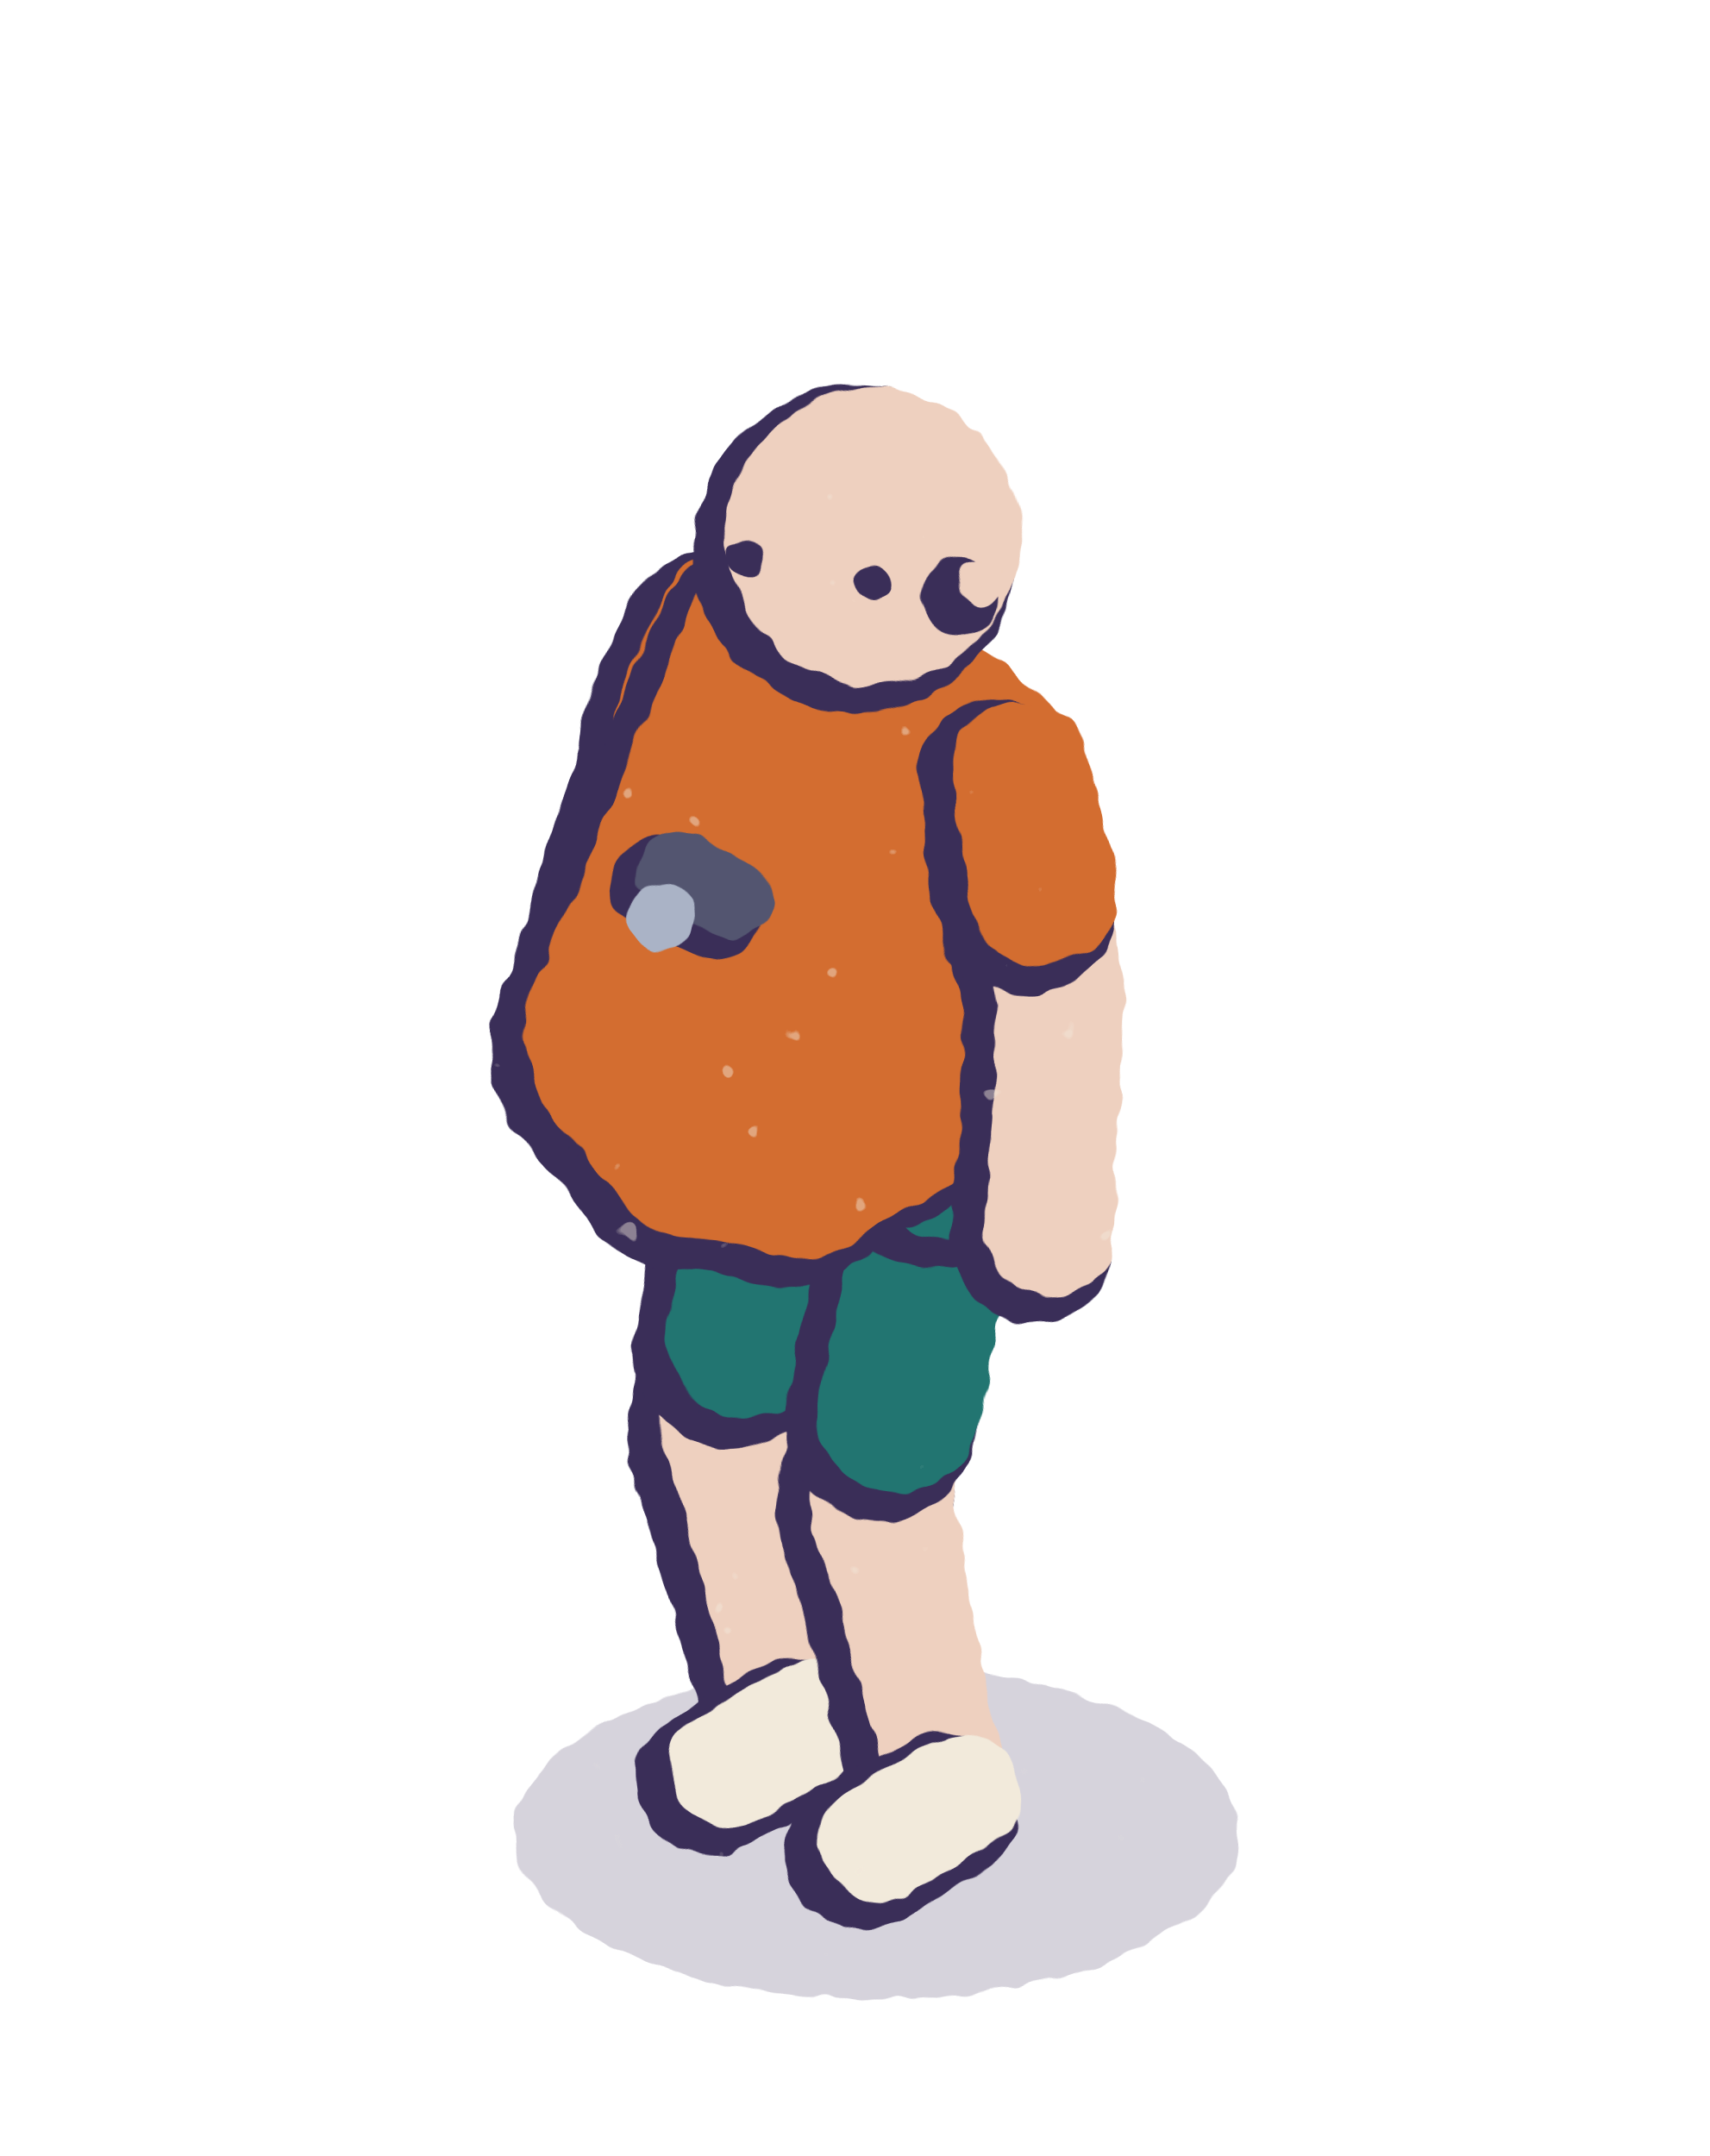
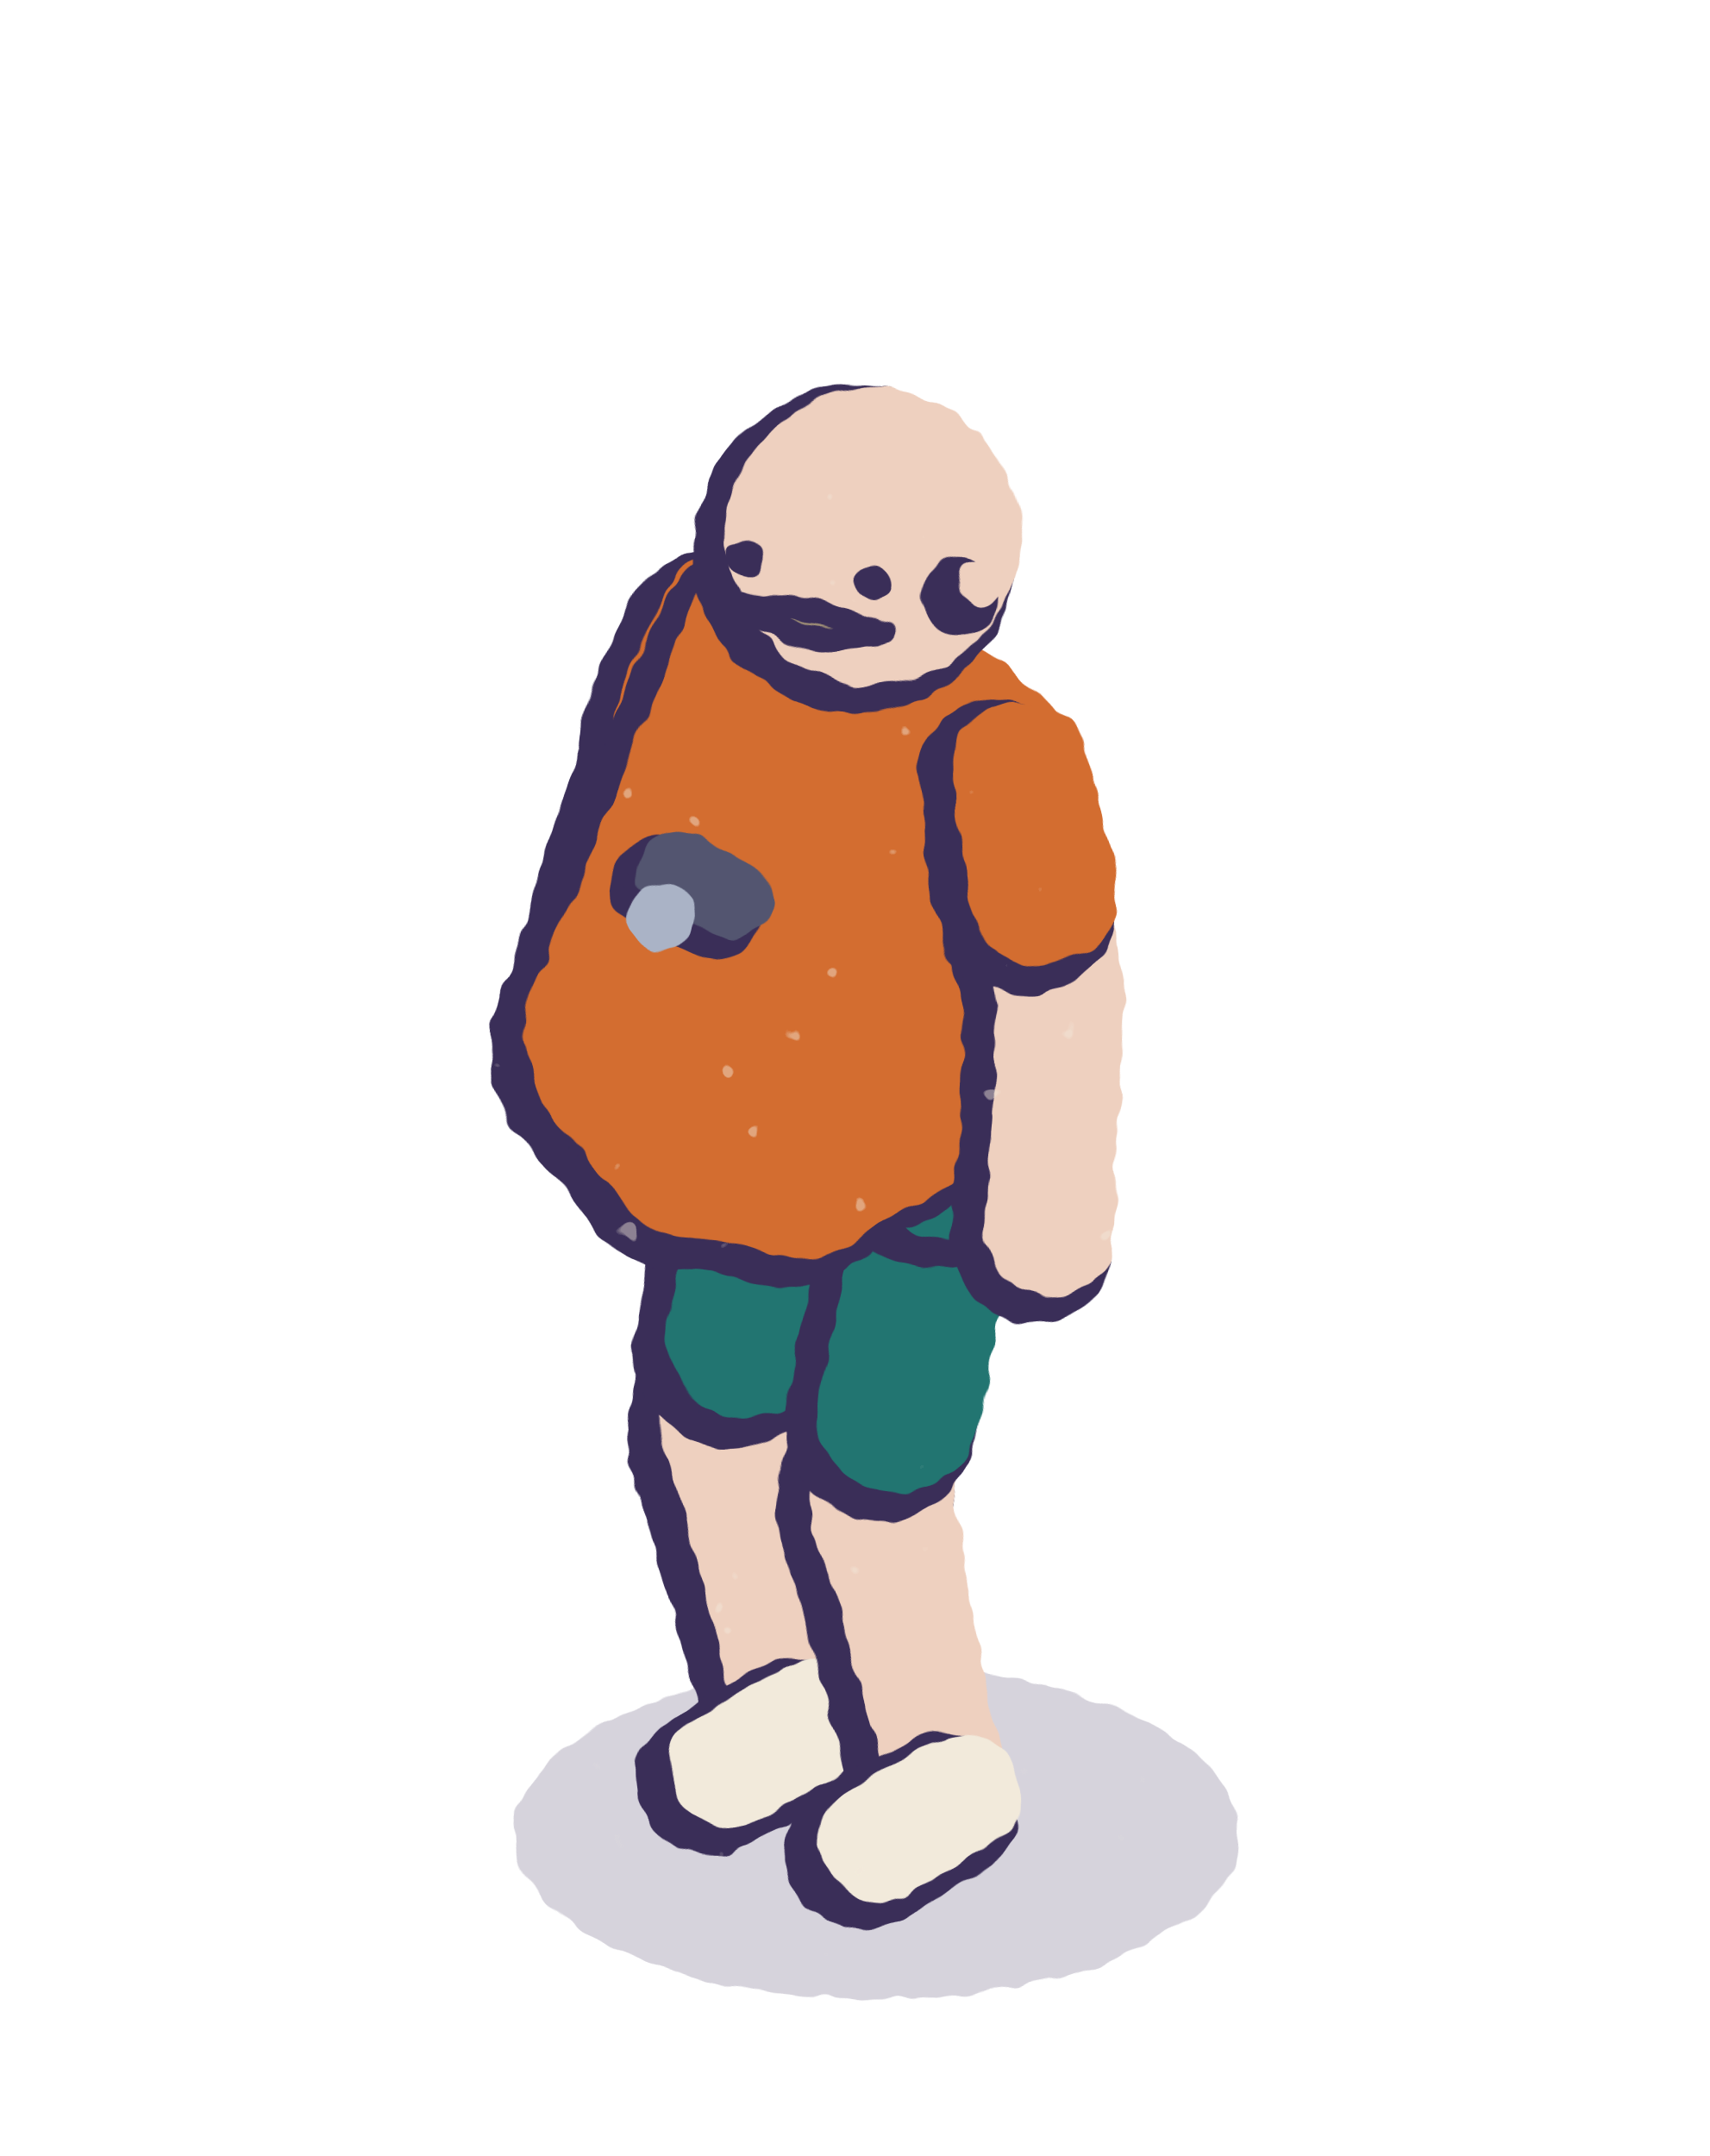
<svg xmlns="http://www.w3.org/2000/svg" width="46" height="58" viewBox="0 0 46 58" data-anchor-x="23" data-anchor-y="49" data-walk-cycle-length="28.91" data-description="Round bald man with a walrus moustache, loud orange shirt and shorts">
  <defs>
    <filter id="texture" x="-4%" y="-4%" width="108%" height="108%" color-interpolation-filters="sRGB">
      <feTurbulence type="fractalNoise" baseFrequency="1.1" numOctaves="2" seed="11" result="grain" />
      <feDisplacementMap in="SourceGraphic" in2="grain" scale="0.35" xChannelSelector="R" yChannelSelector="G" result="rough" />
      <feColorMatrix in="grain" type="matrix" values="0 0 0 0 0.949  0 0 0 0 0.918  0 0 0 0 0.859  0 0 0 -30 6.0" result="specks" />
      <feComponentTransfer in="specks" result="faintSpecks">
        <feFuncA type="linear" slope="0.45" />
      </feComponentTransfer>
      <feComposite in="faintSpecks" in2="rough" operator="in" result="specksOnInk" />
      <feMerge>
        <feMergeNode in="rough" />
        <feMergeNode in="specksOnInk" />
      </feMerge>
    </filter>
  </defs>
  <g filter="url(#texture)">
    <g transform="translate(23 49)">
      <ellipse cx="0.6" cy="0.3" rx="9.76" ry="4.49" fill="#3a2e58" fill-opacity="0.208" />
      <path d="M-7.45 -27.27C-7.37 -27.9 -6.85 -29.05 -6.55 -29.94C-6.25 -30.83 -5.93 -32 -5.65 -32.6C-5.37 -33.2 -5.2 -33.35 -4.86 -33.54C-4.53 -33.73 -4.03 -33.81 -3.66 -33.74C-3.28 -33.68 -2.84 -33.42 -2.59 -33.12C-2.35 -32.82 -2.08 -32.6 -2.18 -31.96C-2.27 -31.32 -2.84 -30.19 -3.16 -29.3C-3.49 -28.42 -3.86 -27.25 -4.15 -26.67C-4.44 -26.08 -4.59 -25.96 -4.9 -25.78C-5.22 -25.6 -5.69 -25.52 -6.05 -25.59C-6.41 -25.65 -6.83 -25.89 -7.07 -26.17C-7.3 -26.46 -7.54 -26.65 -7.45 -27.27Z" fill="#3a2e58" stroke="#3a2e58" stroke-width="0.825" stroke-linejoin="round" />
      <path d="M-9.19 -21.62C-9.11 -22.32 -8.59 -23.69 -8.28 -24.72C-7.98 -25.76 -7.64 -27.16 -7.36 -27.83C-7.08 -28.5 -6.93 -28.54 -6.61 -28.73C-6.29 -28.91 -5.82 -29 -5.46 -28.94C-5.1 -28.88 -4.69 -28.64 -4.45 -28.36C-4.21 -28.09 -3.97 -27.98 -4.05 -27.28C-4.13 -26.58 -4.63 -25.21 -4.93 -24.17C-5.22 -23.14 -5.54 -21.73 -5.81 -21.06C-6.09 -20.38 -6.26 -20.33 -6.58 -20.14C-6.9 -19.96 -7.38 -19.87 -7.75 -19.93C-8.12 -20 -8.54 -20.25 -8.78 -20.53C-9.02 -20.81 -9.27 -20.92 -9.19 -21.62Z" fill="#3a2e58" stroke="#3a2e58" stroke-width="0.825" stroke-linejoin="round" />
      <path d="M-7.45 -27.27C-7.37 -27.9 -6.85 -29.05 -6.55 -29.94C-6.25 -30.83 -5.93 -32 -5.65 -32.6C-5.37 -33.2 -5.2 -33.35 -4.86 -33.54C-4.53 -33.73 -4.03 -33.81 -3.66 -33.74C-3.28 -33.68 -2.84 -33.42 -2.59 -33.12C-2.35 -32.82 -2.08 -32.6 -2.18 -31.96C-2.27 -31.32 -2.84 -30.19 -3.16 -29.3C-3.49 -28.42 -3.86 -27.25 -4.15 -26.67C-4.44 -26.08 -4.59 -25.96 -4.9 -25.78C-5.22 -25.6 -5.69 -25.52 -6.05 -25.59C-6.41 -25.65 -6.83 -25.89 -7.07 -26.17C-7.3 -26.46 -7.54 -26.65 -7.45 -27.27Z" fill="#eed0bf" transform="translate(0.5 -0.35)" />
      <path d="M-9.19 -21.62C-9.11 -22.32 -8.59 -23.69 -8.28 -24.72C-7.98 -25.76 -7.64 -27.16 -7.36 -27.83C-7.08 -28.5 -6.93 -28.54 -6.61 -28.73C-6.29 -28.91 -5.82 -29 -5.46 -28.94C-5.1 -28.88 -4.69 -28.64 -4.45 -28.36C-4.21 -28.09 -3.97 -27.98 -4.05 -27.28C-4.13 -26.58 -4.63 -25.21 -4.93 -24.17C-5.22 -23.14 -5.54 -21.73 -5.81 -21.06C-6.09 -20.38 -6.26 -20.33 -6.58 -20.14C-6.9 -19.96 -7.38 -19.87 -7.75 -19.93C-8.12 -20 -8.54 -20.25 -8.78 -20.53C-9.02 -20.81 -9.27 -20.92 -9.19 -21.62Z" fill="#eed0bf" transform="translate(0.5 -0.35)" />
      <path d="M-6.95 -29.38C-6.81 -30.13 -6.02 -31.89 -5.67 -32.58C-5.33 -33.27 -5.21 -33.33 -4.88 -33.52C-4.54 -33.71 -4.04 -33.8 -3.66 -33.74C-3.28 -33.67 -2.85 -33.42 -2.6 -33.12C-2.35 -32.83 -2.09 -32.7 -2.18 -31.97C-2.26 -31.23 -2.79 -29.42 -3.09 -28.7C-3.38 -27.98 -3.59 -27.87 -3.96 -27.66C-4.33 -27.44 -4.88 -27.35 -5.3 -27.42C-5.72 -27.49 -6.21 -27.77 -6.48 -28.1C-6.76 -28.42 -7.09 -28.63 -6.95 -29.38Z" fill="#3a2e58" stroke="#3a2e58" stroke-width="0.825" stroke-linejoin="round" />
      <path d="M-6.95 -29.38C-6.81 -30.13 -6.02 -31.89 -5.67 -32.58C-5.33 -33.27 -5.21 -33.33 -4.88 -33.52C-4.54 -33.71 -4.04 -33.8 -3.66 -33.74C-3.28 -33.67 -2.85 -33.42 -2.6 -33.12C-2.35 -32.83 -2.09 -32.7 -2.18 -31.97C-2.26 -31.23 -2.79 -29.42 -3.09 -28.7C-3.38 -27.98 -3.59 -27.87 -3.96 -27.66C-4.33 -27.44 -4.88 -27.35 -5.3 -27.42C-5.72 -27.49 -6.21 -27.77 -6.48 -28.1C-6.76 -28.42 -7.09 -28.63 -6.95 -29.38Z" fill="#d36d30" transform="translate(0.5 -0.35)" />
      <path d="M-5.74 -10.31C-5.72 -11.08 -5.37 -12.59 -5.18 -13.73C-5 -14.87 -4.81 -16.01 -4.63 -17.15C-4.44 -18.3 -4.33 -19.82 -4.07 -20.58C-3.82 -21.34 -3.52 -21.48 -3.12 -21.71C-2.72 -21.95 -2.11 -22.05 -1.66 -21.97C-1.2 -21.89 -0.67 -21.58 -0.37 -21.23C-0.07 -20.87 0.18 -20.63 0.14 -19.83C0.1 -19.03 -0.35 -17.56 -0.6 -16.42C-0.84 -15.29 -1.09 -14.15 -1.33 -13.02C-1.58 -11.89 -1.81 -10.36 -2.07 -9.62C-2.33 -8.89 -2.54 -8.84 -2.89 -8.64C-3.24 -8.43 -3.76 -8.34 -4.16 -8.41C-4.56 -8.48 -5.01 -8.74 -5.28 -9.06C-5.54 -9.37 -5.75 -9.53 -5.74 -10.31Z" fill="#3a2e58" stroke="#3a2e58" stroke-width="0.825" stroke-linejoin="round" />
      <path d="M-5.72 -10.28C-5.77 -10.94 -5.54 -11.18 -5.28 -11.49C-5.02 -11.8 -4.56 -12.06 -4.17 -12.13C-3.77 -12.2 -3.24 -12.11 -2.89 -11.91C-2.54 -11.71 -2.29 -11.55 -2.06 -10.92C-1.83 -10.29 -1.7 -9.07 -1.52 -8.14C-1.35 -7.21 -1.17 -6.28 -0.99 -5.35C-0.81 -4.43 -0.49 -3.2 -0.46 -2.56C-0.44 -1.93 -0.61 -1.82 -0.83 -1.57C-1.04 -1.31 -1.42 -1.09 -1.75 -1.04C-2.08 -0.98 -2.51 -1.05 -2.8 -1.22C-3.09 -1.38 -3.25 -1.44 -3.49 -2.03C-3.73 -2.62 -4 -3.86 -4.25 -4.78C-4.5 -5.69 -4.75 -6.61 -4.99 -7.53C-5.24 -8.45 -5.67 -9.62 -5.72 -10.28Z" fill="#3a2e58" stroke="#3a2e58" stroke-width="0.825" stroke-linejoin="round" />
      <path d="M-5.74 -10.31C-5.72 -11.08 -5.37 -12.59 -5.18 -13.73C-5 -14.87 -4.81 -16.01 -4.63 -17.15C-4.44 -18.3 -4.33 -19.82 -4.07 -20.58C-3.82 -21.34 -3.52 -21.48 -3.12 -21.71C-2.72 -21.95 -2.11 -22.05 -1.66 -21.97C-1.2 -21.89 -0.67 -21.58 -0.37 -21.23C-0.07 -20.87 0.18 -20.63 0.14 -19.83C0.1 -19.03 -0.35 -17.56 -0.6 -16.42C-0.84 -15.29 -1.09 -14.15 -1.33 -13.02C-1.58 -11.89 -1.81 -10.36 -2.07 -9.62C-2.33 -8.89 -2.54 -8.84 -2.89 -8.64C-3.24 -8.43 -3.76 -8.34 -4.16 -8.41C-4.56 -8.48 -5.01 -8.74 -5.28 -9.06C-5.54 -9.37 -5.75 -9.53 -5.74 -10.31Z" fill="#eed0bf" transform="translate(0.5 -0.35)" />
      <path d="M-5.72 -10.28C-5.77 -10.94 -5.54 -11.18 -5.28 -11.49C-5.02 -11.8 -4.56 -12.06 -4.17 -12.13C-3.77 -12.2 -3.24 -12.11 -2.89 -11.91C-2.54 -11.71 -2.29 -11.55 -2.06 -10.92C-1.83 -10.29 -1.7 -9.07 -1.52 -8.14C-1.35 -7.21 -1.17 -6.28 -0.99 -5.35C-0.81 -4.43 -0.49 -3.2 -0.46 -2.56C-0.44 -1.93 -0.61 -1.82 -0.83 -1.57C-1.04 -1.31 -1.42 -1.09 -1.75 -1.04C-2.08 -0.98 -2.51 -1.05 -2.8 -1.22C-3.09 -1.38 -3.25 -1.44 -3.49 -2.03C-3.73 -2.62 -4 -3.86 -4.25 -4.78C-4.5 -5.69 -4.75 -6.61 -4.99 -7.53C-5.24 -8.45 -5.67 -9.62 -5.72 -10.28Z" fill="#eed0bf" transform="translate(0.5 -0.35)" />
      <path d="M-5.54 -12.66C-5.54 -13.33 -5.22 -14.42 -5.06 -15.3C-4.9 -16.18 -4.74 -17.06 -4.57 -17.94C-4.41 -18.82 -4.32 -19.95 -4.07 -20.57C-3.83 -21.2 -3.52 -21.48 -3.11 -21.71C-2.71 -21.94 -2.1 -22.05 -1.64 -21.97C-1.18 -21.89 -0.65 -21.58 -0.35 -21.22C-0.05 -20.87 0.16 -20.5 0.16 -19.83C0.16 -19.15 -0.17 -18.07 -0.34 -17.19C-0.5 -16.31 -0.67 -15.43 -0.84 -14.55C-1.01 -13.67 -1.1 -12.54 -1.34 -11.91C-1.58 -11.28 -1.89 -11 -2.3 -10.77C-2.7 -10.53 -3.3 -10.43 -3.76 -10.51C-4.22 -10.59 -4.75 -10.9 -5.05 -11.26C-5.35 -11.62 -5.54 -11.98 -5.54 -12.66Z" fill="#3a2e58" stroke="#3a2e58" stroke-width="0.825" stroke-linejoin="round" />
      <path d="M-5.54 -12.66C-5.54 -13.33 -5.22 -14.42 -5.06 -15.3C-4.9 -16.18 -4.74 -17.06 -4.57 -17.94C-4.41 -18.82 -4.32 -19.95 -4.07 -20.57C-3.83 -21.2 -3.52 -21.48 -3.11 -21.71C-2.71 -21.94 -2.1 -22.05 -1.64 -21.97C-1.18 -21.89 -0.65 -21.58 -0.35 -21.22C-0.05 -20.87 0.16 -20.5 0.16 -19.83C0.16 -19.15 -0.17 -18.07 -0.34 -17.19C-0.5 -16.31 -0.67 -15.43 -0.84 -14.55C-1.01 -13.67 -1.1 -12.54 -1.34 -11.91C-1.58 -11.28 -1.89 -11 -2.3 -10.77C-2.7 -10.53 -3.3 -10.43 -3.76 -10.51C-4.22 -10.59 -4.75 -10.9 -5.05 -11.26C-5.35 -11.62 -5.54 -11.98 -5.54 -12.66Z" fill="#227571" transform="translate(0.5 -0.35)" />
      <path d="M-5.48 -1.13C-5.48 -1.47 -5.6 -1.71 -5.1 -2.16C-4.6 -2.6 -3.08 -3.47 -2.46 -3.78C-1.83 -4.08 -1.71 -4.02 -1.37 -3.96C-1.03 -3.9 -0.64 -3.68 -0.42 -3.41C-0.2 -3.15 -0.04 -2.73 -0.04 -2.38C-0.05 -2.04 0.08 -1.79 -0.42 -1.35C-0.92 -0.91 -2.44 -0.02 -3.06 0.28C-3.68 0.58 -3.8 0.53 -4.14 0.47C-4.48 0.41 -4.87 0.19 -5.09 -0.08C-5.32 -0.35 -5.48 -0.78 -5.48 -1.13Z" fill="#3a2e58" stroke="#3a2e58" stroke-width="0.825" stroke-linejoin="round" />
      <path d="M-5.48 -1.13C-5.48 -1.47 -5.6 -1.71 -5.1 -2.16C-4.6 -2.6 -3.08 -3.47 -2.46 -3.78C-1.83 -4.08 -1.71 -4.02 -1.37 -3.96C-1.03 -3.9 -0.64 -3.68 -0.42 -3.41C-0.2 -3.15 -0.04 -2.73 -0.04 -2.38C-0.05 -2.04 0.08 -1.79 -0.42 -1.35C-0.92 -0.91 -2.44 -0.02 -3.06 0.28C-3.68 0.58 -3.8 0.53 -4.14 0.47C-4.48 0.41 -4.87 0.19 -5.09 -0.08C-5.32 -0.35 -5.48 -0.78 -5.48 -1.13Z" fill="#f2eadb" transform="translate(0.5 -0.35)" />
      <path d="M-1.7 -8.27C-1.69 -9.04 -1.34 -10.55 -1.16 -11.69C-0.97 -12.83 -0.78 -13.98 -0.59 -15.13C-0.4 -16.28 -0.27 -17.81 -0.02 -18.57C0.24 -19.33 0.54 -19.48 0.94 -19.71C1.34 -19.94 1.94 -20.05 2.4 -19.97C2.86 -19.88 3.39 -19.58 3.69 -19.22C3.99 -18.86 4.23 -18.62 4.19 -17.81C4.15 -17.01 3.69 -15.54 3.45 -14.41C3.2 -13.27 2.96 -12.14 2.71 -11.01C2.46 -9.88 2.23 -8.34 1.97 -7.61C1.71 -6.88 1.49 -6.82 1.14 -6.62C0.79 -6.41 0.27 -6.32 -0.13 -6.39C-0.53 -6.46 -0.99 -6.72 -1.25 -7.04C-1.51 -7.35 -1.72 -7.49 -1.7 -8.27Z" fill="#3a2e58" stroke="#3a2e58" stroke-width="0.825" stroke-linejoin="round" />
      <path d="M-1.7 -8.27C-1.75 -8.93 -1.52 -9.17 -1.26 -9.48C-1 -9.78 -0.54 -10.05 -0.14 -10.12C0.25 -10.18 0.78 -10.09 1.13 -9.89C1.48 -9.68 1.73 -9.52 1.96 -8.89C2.19 -8.27 2.32 -7.04 2.5 -6.11C2.68 -5.19 2.86 -4.26 3.05 -3.34C3.23 -2.41 3.55 -1.18 3.58 -0.55C3.61 0.08 3.43 0.19 3.22 0.44C3.01 0.7 2.63 0.91 2.3 0.97C1.97 1.03 1.54 0.96 1.25 0.79C0.96 0.63 0.8 0.57 0.56 -0.02C0.32 -0.61 0.05 -1.85 -0.2 -2.76C-0.46 -3.68 -0.71 -4.6 -0.96 -5.51C-1.21 -6.43 -1.65 -7.61 -1.7 -8.27Z" fill="#3a2e58" stroke="#3a2e58" stroke-width="0.825" stroke-linejoin="round" />
      <path d="M-1.7 -8.27C-1.69 -9.04 -1.34 -10.55 -1.16 -11.69C-0.97 -12.83 -0.78 -13.98 -0.59 -15.13C-0.4 -16.28 -0.27 -17.81 -0.02 -18.57C0.24 -19.33 0.54 -19.48 0.94 -19.71C1.34 -19.94 1.94 -20.05 2.4 -19.97C2.86 -19.88 3.39 -19.58 3.69 -19.22C3.99 -18.86 4.23 -18.62 4.19 -17.81C4.15 -17.01 3.69 -15.54 3.45 -14.41C3.2 -13.27 2.96 -12.14 2.71 -11.01C2.46 -9.88 2.23 -8.34 1.97 -7.61C1.71 -6.88 1.49 -6.82 1.14 -6.62C0.79 -6.41 0.27 -6.32 -0.13 -6.39C-0.53 -6.46 -0.99 -6.72 -1.25 -7.04C-1.51 -7.35 -1.72 -7.49 -1.7 -8.27Z" fill="#eed0bf" transform="translate(0.5 -0.35)" />
      <path d="M-1.7 -8.27C-1.75 -8.93 -1.52 -9.17 -1.26 -9.48C-1 -9.78 -0.54 -10.05 -0.14 -10.12C0.25 -10.18 0.78 -10.09 1.13 -9.89C1.48 -9.68 1.73 -9.52 1.96 -8.89C2.19 -8.27 2.32 -7.04 2.5 -6.11C2.68 -5.19 2.86 -4.26 3.05 -3.34C3.23 -2.41 3.55 -1.18 3.58 -0.55C3.61 0.08 3.43 0.19 3.22 0.44C3.01 0.7 2.63 0.91 2.3 0.97C1.97 1.03 1.54 0.96 1.25 0.79C0.96 0.63 0.8 0.57 0.56 -0.02C0.32 -0.61 0.05 -1.85 -0.2 -2.76C-0.46 -3.68 -0.71 -4.6 -0.96 -5.51C-1.21 -6.43 -1.65 -7.61 -1.7 -8.27Z" fill="#eed0bf" transform="translate(0.5 -0.35)" />
      <path d="M-1.51 -10.67C-1.51 -11.34 -1.18 -12.43 -1.01 -13.3C-0.85 -14.18 -0.68 -15.06 -0.52 -15.93C-0.35 -16.81 -0.26 -17.94 -0.02 -18.56C0.23 -19.19 0.54 -19.47 0.94 -19.7C1.34 -19.93 1.94 -20.04 2.4 -19.96C2.86 -19.88 3.39 -19.57 3.69 -19.21C3.99 -18.86 4.2 -18.49 4.2 -17.81C4.2 -17.14 3.87 -16.05 3.71 -15.17C3.54 -14.3 3.38 -13.42 3.21 -12.54C3.05 -11.66 2.95 -10.54 2.71 -9.91C2.47 -9.28 2.16 -9.01 1.75 -8.78C1.35 -8.55 0.74 -8.44 0.28 -8.53C-0.18 -8.61 -0.71 -8.92 -1.01 -9.28C-1.31 -9.63 -1.51 -10 -1.51 -10.67Z" fill="#3a2e58" stroke="#3a2e58" stroke-width="0.825" stroke-linejoin="round" />
      <path d="M-1.51 -10.67C-1.51 -11.34 -1.18 -12.43 -1.01 -13.3C-0.85 -14.18 -0.68 -15.06 -0.52 -15.93C-0.35 -16.81 -0.26 -17.94 -0.02 -18.56C0.23 -19.19 0.54 -19.47 0.94 -19.7C1.34 -19.93 1.94 -20.04 2.4 -19.96C2.86 -19.88 3.39 -19.57 3.69 -19.21C3.99 -18.86 4.2 -18.49 4.2 -17.81C4.2 -17.14 3.87 -16.05 3.71 -15.17C3.54 -14.3 3.38 -13.42 3.21 -12.54C3.05 -11.66 2.95 -10.54 2.71 -9.91C2.47 -9.28 2.16 -9.01 1.75 -8.78C1.35 -8.55 0.74 -8.44 0.28 -8.53C-0.18 -8.61 -0.71 -8.92 -1.01 -9.28C-1.31 -9.63 -1.51 -10 -1.51 -10.67Z" fill="#227571" transform="translate(0.5 -0.35)" />
      <path d="M-1.44 0.9C-1.44 0.56 -1.57 0.31 -1.07 -0.14C-0.57 -0.58 0.94 -1.47 1.56 -1.77C2.18 -2.08 2.3 -2.02 2.64 -1.97C2.98 -1.91 3.37 -1.68 3.59 -1.42C3.82 -1.16 3.97 -0.73 3.97 -0.39C3.97 -0.05 4.1 0.2 3.6 0.64C3.1 1.08 1.6 1.96 0.98 2.26C0.36 2.57 0.24 2.51 -0.1 2.45C-0.44 2.39 -0.83 2.16 -1.05 1.9C-1.28 1.64 -1.44 1.24 -1.44 0.9Z" fill="#3a2e58" stroke="#3a2e58" stroke-width="0.825" stroke-linejoin="round" />
      <path d="M-1.44 0.9C-1.44 0.56 -1.57 0.31 -1.07 -0.14C-0.57 -0.58 0.94 -1.47 1.56 -1.77C2.18 -2.08 2.3 -2.02 2.64 -1.97C2.98 -1.91 3.37 -1.68 3.59 -1.42C3.82 -1.16 3.97 -0.73 3.97 -0.39C3.97 -0.05 4.1 0.2 3.6 0.64C3.1 1.08 1.6 1.96 0.98 2.26C0.36 2.57 0.24 2.51 -0.1 2.45C-0.44 2.39 -0.83 2.16 -1.05 1.9C-1.28 1.64 -1.44 1.24 -1.44 0.9Z" fill="#f2eadb" transform="translate(0.5 -0.35)" />
      <path d="M-4.62 -20.13C-4.62 -20.62 -4.4 -21.23 -4.08 -21.61C-3.77 -21.99 -3.21 -22.31 -2.73 -22.4C-2.24 -22.49 -1.79 -22.37 -1.18 -22.13C-0.58 -21.89 0.21 -21.36 0.91 -20.98C1.61 -20.6 2.48 -20.26 3.01 -19.83C3.54 -19.39 3.91 -18.86 4.09 -18.36C4.27 -17.86 4.26 -17.26 4.1 -16.81C3.94 -16.35 3.53 -15.86 3.11 -15.62C2.69 -15.38 2.22 -15.21 1.58 -15.35C0.94 -15.49 0.03 -16.09 -0.74 -16.46C-1.51 -16.84 -2.51 -17.21 -3.06 -17.58C-3.62 -17.95 -3.81 -18.25 -4.07 -18.67C-4.33 -19.1 -4.61 -19.64 -4.62 -20.13Z" fill="#3a2e58" stroke="#3a2e58" stroke-width="0.825" stroke-linejoin="round" />
      <path d="M-4.62 -20.13C-4.62 -20.62 -4.4 -21.23 -4.08 -21.61C-3.77 -21.99 -3.21 -22.31 -2.73 -22.4C-2.24 -22.49 -1.79 -22.37 -1.18 -22.13C-0.58 -21.89 0.21 -21.36 0.91 -20.98C1.61 -20.6 2.48 -20.26 3.01 -19.83C3.54 -19.39 3.91 -18.86 4.09 -18.36C4.27 -17.86 4.26 -17.26 4.1 -16.81C3.94 -16.35 3.53 -15.86 3.11 -15.62C2.69 -15.38 2.22 -15.21 1.58 -15.35C0.94 -15.49 0.03 -16.09 -0.74 -16.46C-1.51 -16.84 -2.51 -17.21 -3.06 -17.58C-3.62 -17.95 -3.81 -18.25 -4.07 -18.67C-4.33 -19.1 -4.61 -19.64 -4.62 -20.13Z" fill="#227571" transform="translate(0.5 -0.35)" />
      <path d="M-9.37 -21.37C-9.25 -22.21 -8.62 -23.21 -8.24 -24.14C-7.87 -25.06 -7.49 -25.98 -7.12 -26.9C-6.74 -27.83 -6.37 -28.75 -6 -29.67C-5.63 -30.6 -5.2 -31.81 -4.87 -32.44C-4.55 -33.07 -4.39 -33.23 -4.03 -33.44C-3.68 -33.64 -3.32 -33.77 -2.74 -33.66C-2.15 -33.55 -1.26 -33.07 -0.51 -32.77C0.23 -32.47 0.87 -32.35 1.71 -31.88C2.55 -31.41 3.99 -30.47 4.53 -29.94C5.08 -29.41 4.97 -29.49 4.98 -28.72C4.99 -27.95 4.74 -26.45 4.61 -25.31C4.49 -24.18 4.37 -23.04 4.25 -21.9C4.13 -20.77 4.13 -19.27 3.9 -18.49C3.66 -17.71 3.38 -17.65 2.84 -17.23C2.31 -16.82 1.4 -16.42 0.67 -16.01C-0.05 -15.61 -0.77 -14.93 -1.51 -14.79C-2.25 -14.66 -3.02 -15.06 -3.77 -15.2C-4.52 -15.33 -5.41 -15.24 -6.03 -15.6C-6.65 -15.96 -7.02 -16.77 -7.51 -17.35C-8 -17.94 -8.66 -18.43 -8.97 -19.1C-9.29 -19.77 -9.49 -20.53 -9.37 -21.37Z" fill="#3a2e58" stroke="#3a2e58" stroke-width="0.825" stroke-linejoin="round" />
      <path d="M-9.37 -21.37C-9.25 -22.21 -8.62 -23.21 -8.24 -24.14C-7.87 -25.06 -7.49 -25.98 -7.12 -26.9C-6.74 -27.83 -6.37 -28.75 -6 -29.67C-5.63 -30.6 -5.2 -31.81 -4.87 -32.44C-4.55 -33.07 -4.39 -33.23 -4.03 -33.44C-3.68 -33.64 -3.32 -33.77 -2.74 -33.66C-2.15 -33.55 -1.26 -33.07 -0.51 -32.77C0.23 -32.47 0.87 -32.35 1.71 -31.88C2.55 -31.41 3.99 -30.47 4.53 -29.94C5.08 -29.41 4.97 -29.49 4.98 -28.72C4.99 -27.95 4.74 -26.45 4.61 -25.31C4.49 -24.18 4.37 -23.04 4.25 -21.9C4.13 -20.77 4.13 -19.27 3.9 -18.49C3.66 -17.71 3.38 -17.65 2.84 -17.23C2.31 -16.82 1.4 -16.42 0.67 -16.01C-0.05 -15.61 -0.77 -14.93 -1.51 -14.79C-2.25 -14.66 -3.02 -15.06 -3.77 -15.2C-4.52 -15.33 -5.41 -15.24 -6.03 -15.6C-6.65 -15.96 -7.02 -16.77 -7.51 -17.35C-8 -17.94 -8.66 -18.43 -8.97 -19.1C-9.29 -19.77 -9.49 -20.53 -9.37 -21.37Z" fill="#d36d30" transform="translate(0.5 -0.35)" />
      <path d="M-6.33 -25.23C-6.33 -25.46 -6.23 -25.74 -6.09 -25.91C-5.94 -26.08 -5.69 -26.23 -5.47 -26.27C-5.25 -26.31 -5.18 -26.33 -4.76 -26.14C-4.34 -25.95 -3.28 -25.41 -2.94 -25.13C-2.59 -24.85 -2.69 -24.68 -2.69 -24.45C-2.7 -24.23 -2.8 -23.95 -2.94 -23.78C-3.09 -23.61 -3.35 -23.46 -3.57 -23.42C-3.79 -23.38 -3.86 -23.35 -4.28 -23.54C-4.71 -23.73 -5.78 -24.27 -6.12 -24.56C-6.46 -24.84 -6.34 -25.01 -6.33 -25.23Z" fill="#3a2e58" stroke="#3a2e58" stroke-width="0.44" stroke-linejoin="round" />
      <path d="M-6.33 -25.23C-6.33 -25.46 -6.23 -25.74 -6.09 -25.91C-5.94 -26.08 -5.69 -26.23 -5.47 -26.27C-5.25 -26.31 -5.18 -26.33 -4.76 -26.14C-4.34 -25.95 -3.28 -25.41 -2.94 -25.13C-2.59 -24.85 -2.69 -24.68 -2.69 -24.45C-2.7 -24.23 -2.8 -23.95 -2.94 -23.78C-3.09 -23.61 -3.35 -23.46 -3.57 -23.42C-3.79 -23.38 -3.86 -23.35 -4.28 -23.54C-4.71 -23.73 -5.78 -24.27 -6.12 -24.56C-6.46 -24.84 -6.34 -25.01 -6.33 -25.23Z" fill="#535570" transform="translate(0.5 -0.35)" />
      <circle cx="-5.23" cy="-24.34" r="0.9" fill="#aab3c6" />
      <path d="M2.19 -27.99C2.16 -28.74 2.36 -28.85 2.61 -29.14C2.86 -29.43 3.3 -29.68 3.68 -29.75C4.05 -29.81 4.55 -29.73 4.89 -29.53C5.22 -29.34 5.46 -29.31 5.67 -28.59C5.89 -27.88 6.03 -26.36 6.2 -25.24C6.38 -24.13 6.71 -22.63 6.73 -21.89C6.75 -21.15 6.56 -21.08 6.33 -20.8C6.09 -20.52 5.68 -20.28 5.32 -20.22C4.96 -20.16 4.49 -20.24 4.17 -20.42C3.86 -20.6 3.66 -20.6 3.43 -21.31C3.2 -22.01 3.01 -23.53 2.8 -24.64C2.6 -25.76 2.22 -27.24 2.19 -27.99Z" fill="#3a2e58" stroke="#3a2e58" stroke-width="0.825" stroke-linejoin="round" />
      <path d="M3 -15.54C2.97 -16.3 3.15 -17.83 3.22 -18.98C3.29 -20.13 3.28 -21.71 3.44 -22.43C3.6 -23.16 3.87 -23.14 4.18 -23.33C4.5 -23.51 4.97 -23.59 5.33 -23.53C5.69 -23.47 6.1 -23.23 6.34 -22.95C6.57 -22.67 6.7 -22.62 6.73 -21.86C6.77 -21.1 6.62 -19.55 6.56 -18.4C6.5 -17.24 6.54 -15.66 6.39 -14.93C6.23 -14.2 5.94 -14.2 5.62 -14.02C5.3 -13.83 4.81 -13.75 4.45 -13.81C4.08 -13.88 3.66 -14.12 3.41 -14.41C3.17 -14.69 3.03 -14.77 3 -15.54Z" fill="#3a2e58" stroke="#3a2e58" stroke-width="0.825" stroke-linejoin="round" />
      <path d="M2.19 -27.99C2.16 -28.74 2.36 -28.85 2.61 -29.14C2.86 -29.43 3.3 -29.68 3.68 -29.75C4.05 -29.81 4.55 -29.73 4.89 -29.53C5.22 -29.34 5.46 -29.31 5.67 -28.59C5.89 -27.88 6.03 -26.36 6.2 -25.24C6.38 -24.13 6.71 -22.63 6.73 -21.89C6.75 -21.15 6.56 -21.08 6.33 -20.8C6.09 -20.52 5.68 -20.28 5.32 -20.22C4.96 -20.16 4.49 -20.24 4.17 -20.42C3.86 -20.6 3.66 -20.6 3.43 -21.31C3.2 -22.01 3.01 -23.53 2.8 -24.64C2.6 -25.76 2.22 -27.24 2.19 -27.99Z" fill="#eed0bf" transform="translate(0.5 -0.35)" />
      <path d="M3 -15.54C2.97 -16.3 3.15 -17.83 3.22 -18.98C3.29 -20.13 3.28 -21.71 3.44 -22.43C3.6 -23.16 3.87 -23.14 4.18 -23.33C4.5 -23.51 4.97 -23.59 5.33 -23.53C5.69 -23.47 6.1 -23.23 6.34 -22.95C6.57 -22.67 6.7 -22.62 6.73 -21.86C6.77 -21.1 6.62 -19.55 6.56 -18.4C6.5 -17.24 6.54 -15.66 6.39 -14.93C6.23 -14.2 5.94 -14.2 5.62 -14.02C5.3 -13.83 4.81 -13.75 4.45 -13.81C4.08 -13.88 3.66 -14.12 3.41 -14.41C3.17 -14.69 3.03 -14.77 3 -15.54Z" fill="#eed0bf" transform="translate(0.5 -0.35)" />
      <path d="M2.15 -28.01C2.13 -28.88 2.33 -28.87 2.57 -29.17C2.82 -29.46 3.26 -29.72 3.64 -29.78C4.02 -29.85 4.52 -29.76 4.85 -29.57C5.19 -29.38 5.36 -29.45 5.65 -28.63C5.93 -27.81 6.48 -25.52 6.56 -24.65C6.63 -23.77 6.37 -23.7 6.1 -23.37C5.82 -23.05 5.34 -22.77 4.92 -22.69C4.5 -22.62 3.95 -22.71 3.58 -22.92C3.22 -23.14 2.95 -23.11 2.71 -23.96C2.48 -24.81 2.18 -27.14 2.15 -28.01Z" fill="#3a2e58" stroke="#3a2e58" stroke-width="0.825" stroke-linejoin="round" />
      <path d="M2.15 -28.01C2.13 -28.88 2.33 -28.87 2.57 -29.17C2.82 -29.46 3.26 -29.72 3.64 -29.78C4.02 -29.85 4.52 -29.76 4.85 -29.57C5.19 -29.38 5.36 -29.45 5.65 -28.63C5.93 -27.81 6.48 -25.52 6.56 -24.65C6.63 -23.77 6.37 -23.7 6.1 -23.37C5.82 -23.05 5.34 -22.77 4.92 -22.69C4.5 -22.62 3.95 -22.71 3.58 -22.92C3.22 -23.14 2.95 -23.11 2.71 -23.96C2.48 -24.81 2.18 -27.14 2.15 -28.01Z" fill="#d36d30" transform="translate(0.5 -0.35)" />
      <path d="M-3.24 -35.71C-3.24 -35.85 -3.18 -36.01 -3.1 -36.12C-3.01 -36.22 -2.85 -36.31 -2.72 -36.34C-2.59 -36.36 -2.41 -36.33 -2.29 -36.26C-2.17 -36.19 -2.06 -36.05 -2.01 -35.93C-1.97 -35.8 -1.97 -35.62 -2.01 -35.49C-2.06 -35.36 -2.17 -35.23 -2.29 -35.16C-2.41 -35.09 -2.59 -35.06 -2.72 -35.08C-2.85 -35.1 -3.01 -35.19 -3.1 -35.3C-3.18 -35.4 -3.24 -35.57 -3.24 -35.71Z" fill="#3a2e58" stroke="#3a2e58" stroke-width="0.825" stroke-linejoin="round" />
      <path d="M-3.24 -35.71C-3.24 -35.85 -3.18 -36.01 -3.1 -36.12C-3.01 -36.22 -2.85 -36.31 -2.72 -36.34C-2.59 -36.36 -2.41 -36.33 -2.29 -36.26C-2.17 -36.19 -2.06 -36.05 -2.01 -35.93C-1.97 -35.8 -1.97 -35.62 -2.01 -35.49C-2.06 -35.36 -2.17 -35.23 -2.29 -35.16C-2.41 -35.09 -2.59 -35.06 -2.72 -35.08C-2.85 -35.1 -3.01 -35.19 -3.1 -35.3C-3.18 -35.4 -3.24 -35.57 -3.24 -35.71Z" fill="#eed0bf" transform="translate(0.5 -0.35)" />
      <path d="M-3.95 -34.21C-3.95 -35.07 -3.57 -36.12 -3.02 -36.77C-2.47 -37.42 -1.51 -37.98 -0.67 -38.13C0.17 -38.28 1.27 -38.09 2 -37.66C2.74 -37.23 3.45 -36.37 3.74 -35.57C4.03 -34.76 4.02 -33.64 3.73 -32.84C3.44 -32.04 2.72 -31.18 1.98 -30.76C1.24 -30.33 0.15 -30.14 -0.69 -30.29C-1.53 -30.44 -2.49 -31.01 -3.04 -31.66C-3.58 -32.32 -3.95 -33.36 -3.95 -34.21Z" fill="#3a2e58" stroke="#3a2e58" stroke-width="0.825" stroke-linejoin="round" />
      <path d="M-3.95 -34.21C-3.95 -35.07 -3.57 -36.12 -3.02 -36.77C-2.47 -37.42 -1.51 -37.98 -0.67 -38.13C0.17 -38.28 1.27 -38.09 2 -37.66C2.74 -37.23 3.45 -36.37 3.74 -35.57C4.03 -34.76 4.02 -33.64 3.73 -32.84C3.44 -32.04 2.72 -31.18 1.98 -30.76C1.24 -30.33 0.15 -30.14 -0.69 -30.29C-1.53 -30.44 -2.49 -31.01 -3.04 -31.66C-3.58 -32.32 -3.95 -33.36 -3.95 -34.21Z" fill="#eed0bf" transform="translate(0.5 -0.35)" />
      <path d="M2.24 -32.95C2.24 -33.08 2.3 -33.25 2.39 -33.35C2.48 -33.46 2.63 -33.54 2.76 -33.57C2.9 -33.59 3.07 -33.56 3.19 -33.49C3.31 -33.42 3.42 -33.29 3.47 -33.16C3.51 -33.03 3.51 -32.85 3.47 -32.72C3.42 -32.6 3.31 -32.46 3.19 -32.39C3.07 -32.32 2.9 -32.29 2.76 -32.32C2.63 -32.34 2.47 -32.43 2.39 -32.53C2.3 -32.64 2.24 -32.81 2.24 -32.95Z" fill="#3a2e58" stroke="#3a2e58" stroke-width="0.825" stroke-linejoin="round" />
      <path d="M2.24 -32.95C2.24 -33.08 2.3 -33.25 2.39 -33.35C2.48 -33.46 2.63 -33.54 2.76 -33.57C2.9 -33.59 3.07 -33.56 3.19 -33.49C3.31 -33.42 3.42 -33.29 3.47 -33.16C3.51 -33.03 3.51 -32.85 3.47 -32.72C3.42 -32.6 3.31 -32.46 3.19 -32.39C3.07 -32.32 2.9 -32.29 2.76 -32.32C2.63 -32.34 2.47 -32.43 2.39 -32.53C2.3 -32.64 2.24 -32.81 2.24 -32.95Z" fill="#eed0bf" transform="translate(0.5 -0.35)" />
      <circle cx="0.48" cy="-33.31" r="0.48" fill="#3a2e58" />
      <circle cx="-2.93" cy="-33.97" r="0.48" fill="#3a2e58" />
+       <path d="M0.76 -31.97Q-1.29 -32.79 -3.09 -32.71Q-1.17 -31.38 0.76 -31.97Z" fill="#9b8b75" stroke="#3a2e58" stroke-width="0.61" stroke-linejoin="round" />
    </g>
  </g>
</svg>
